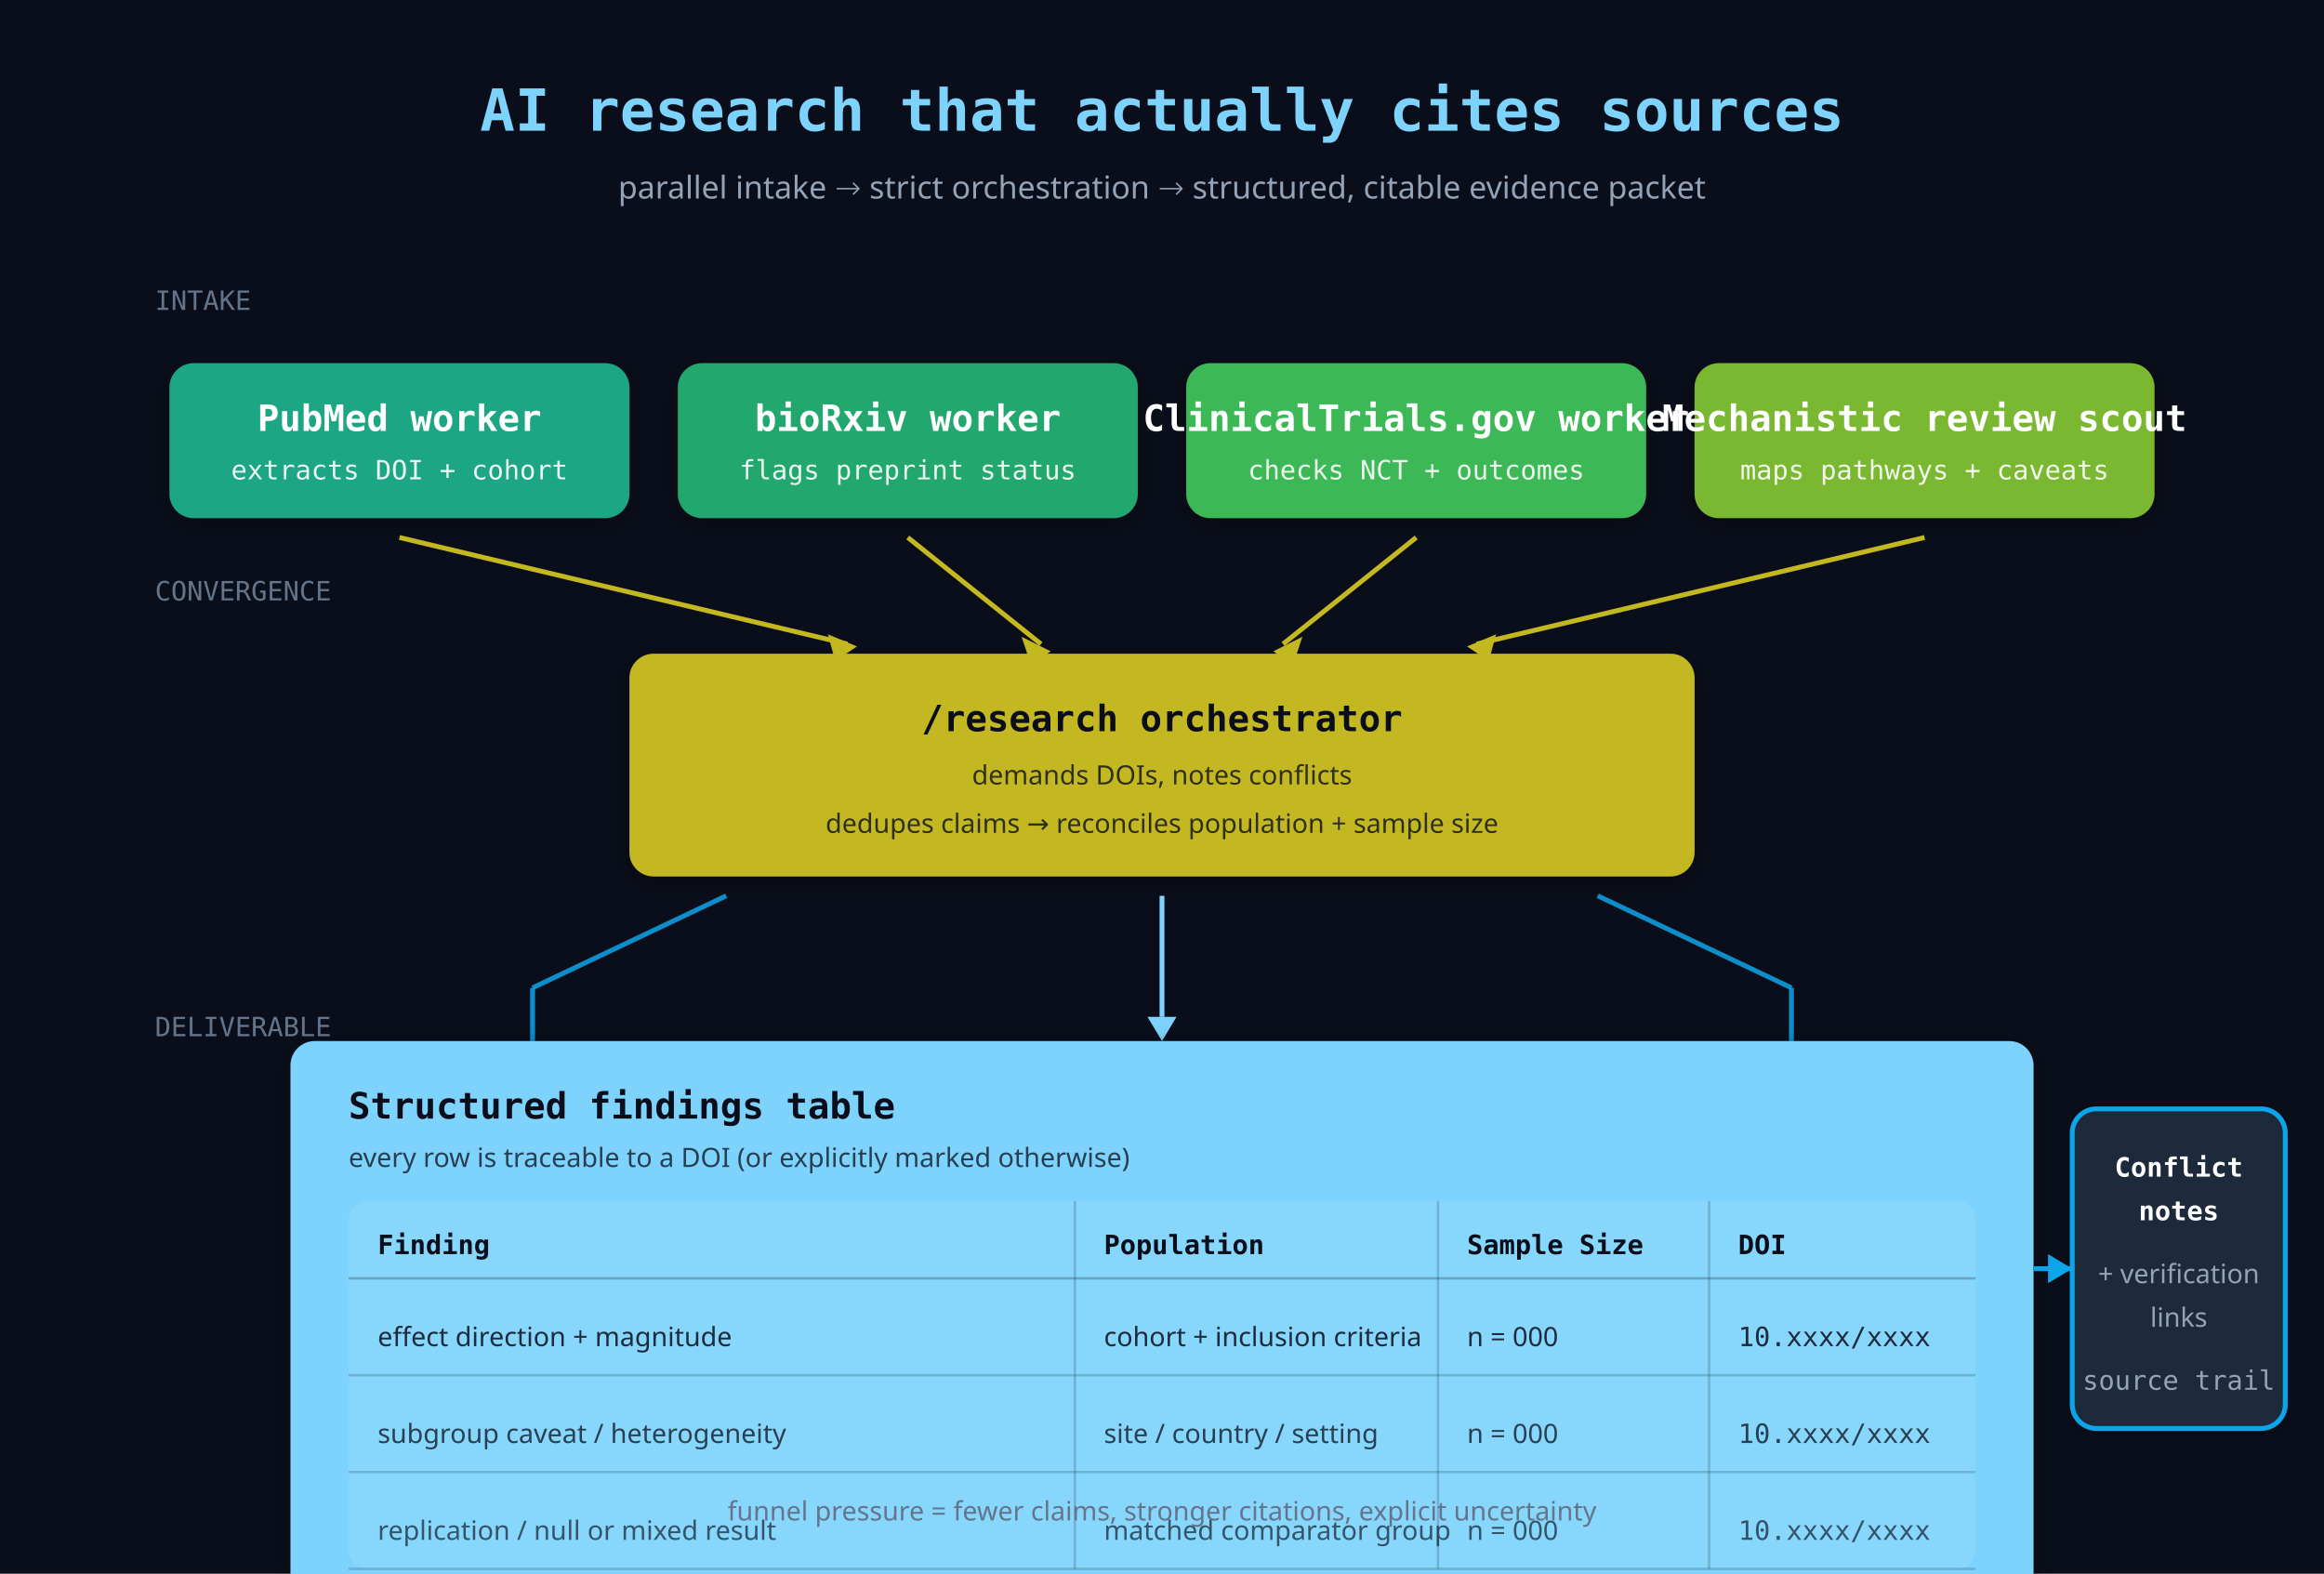
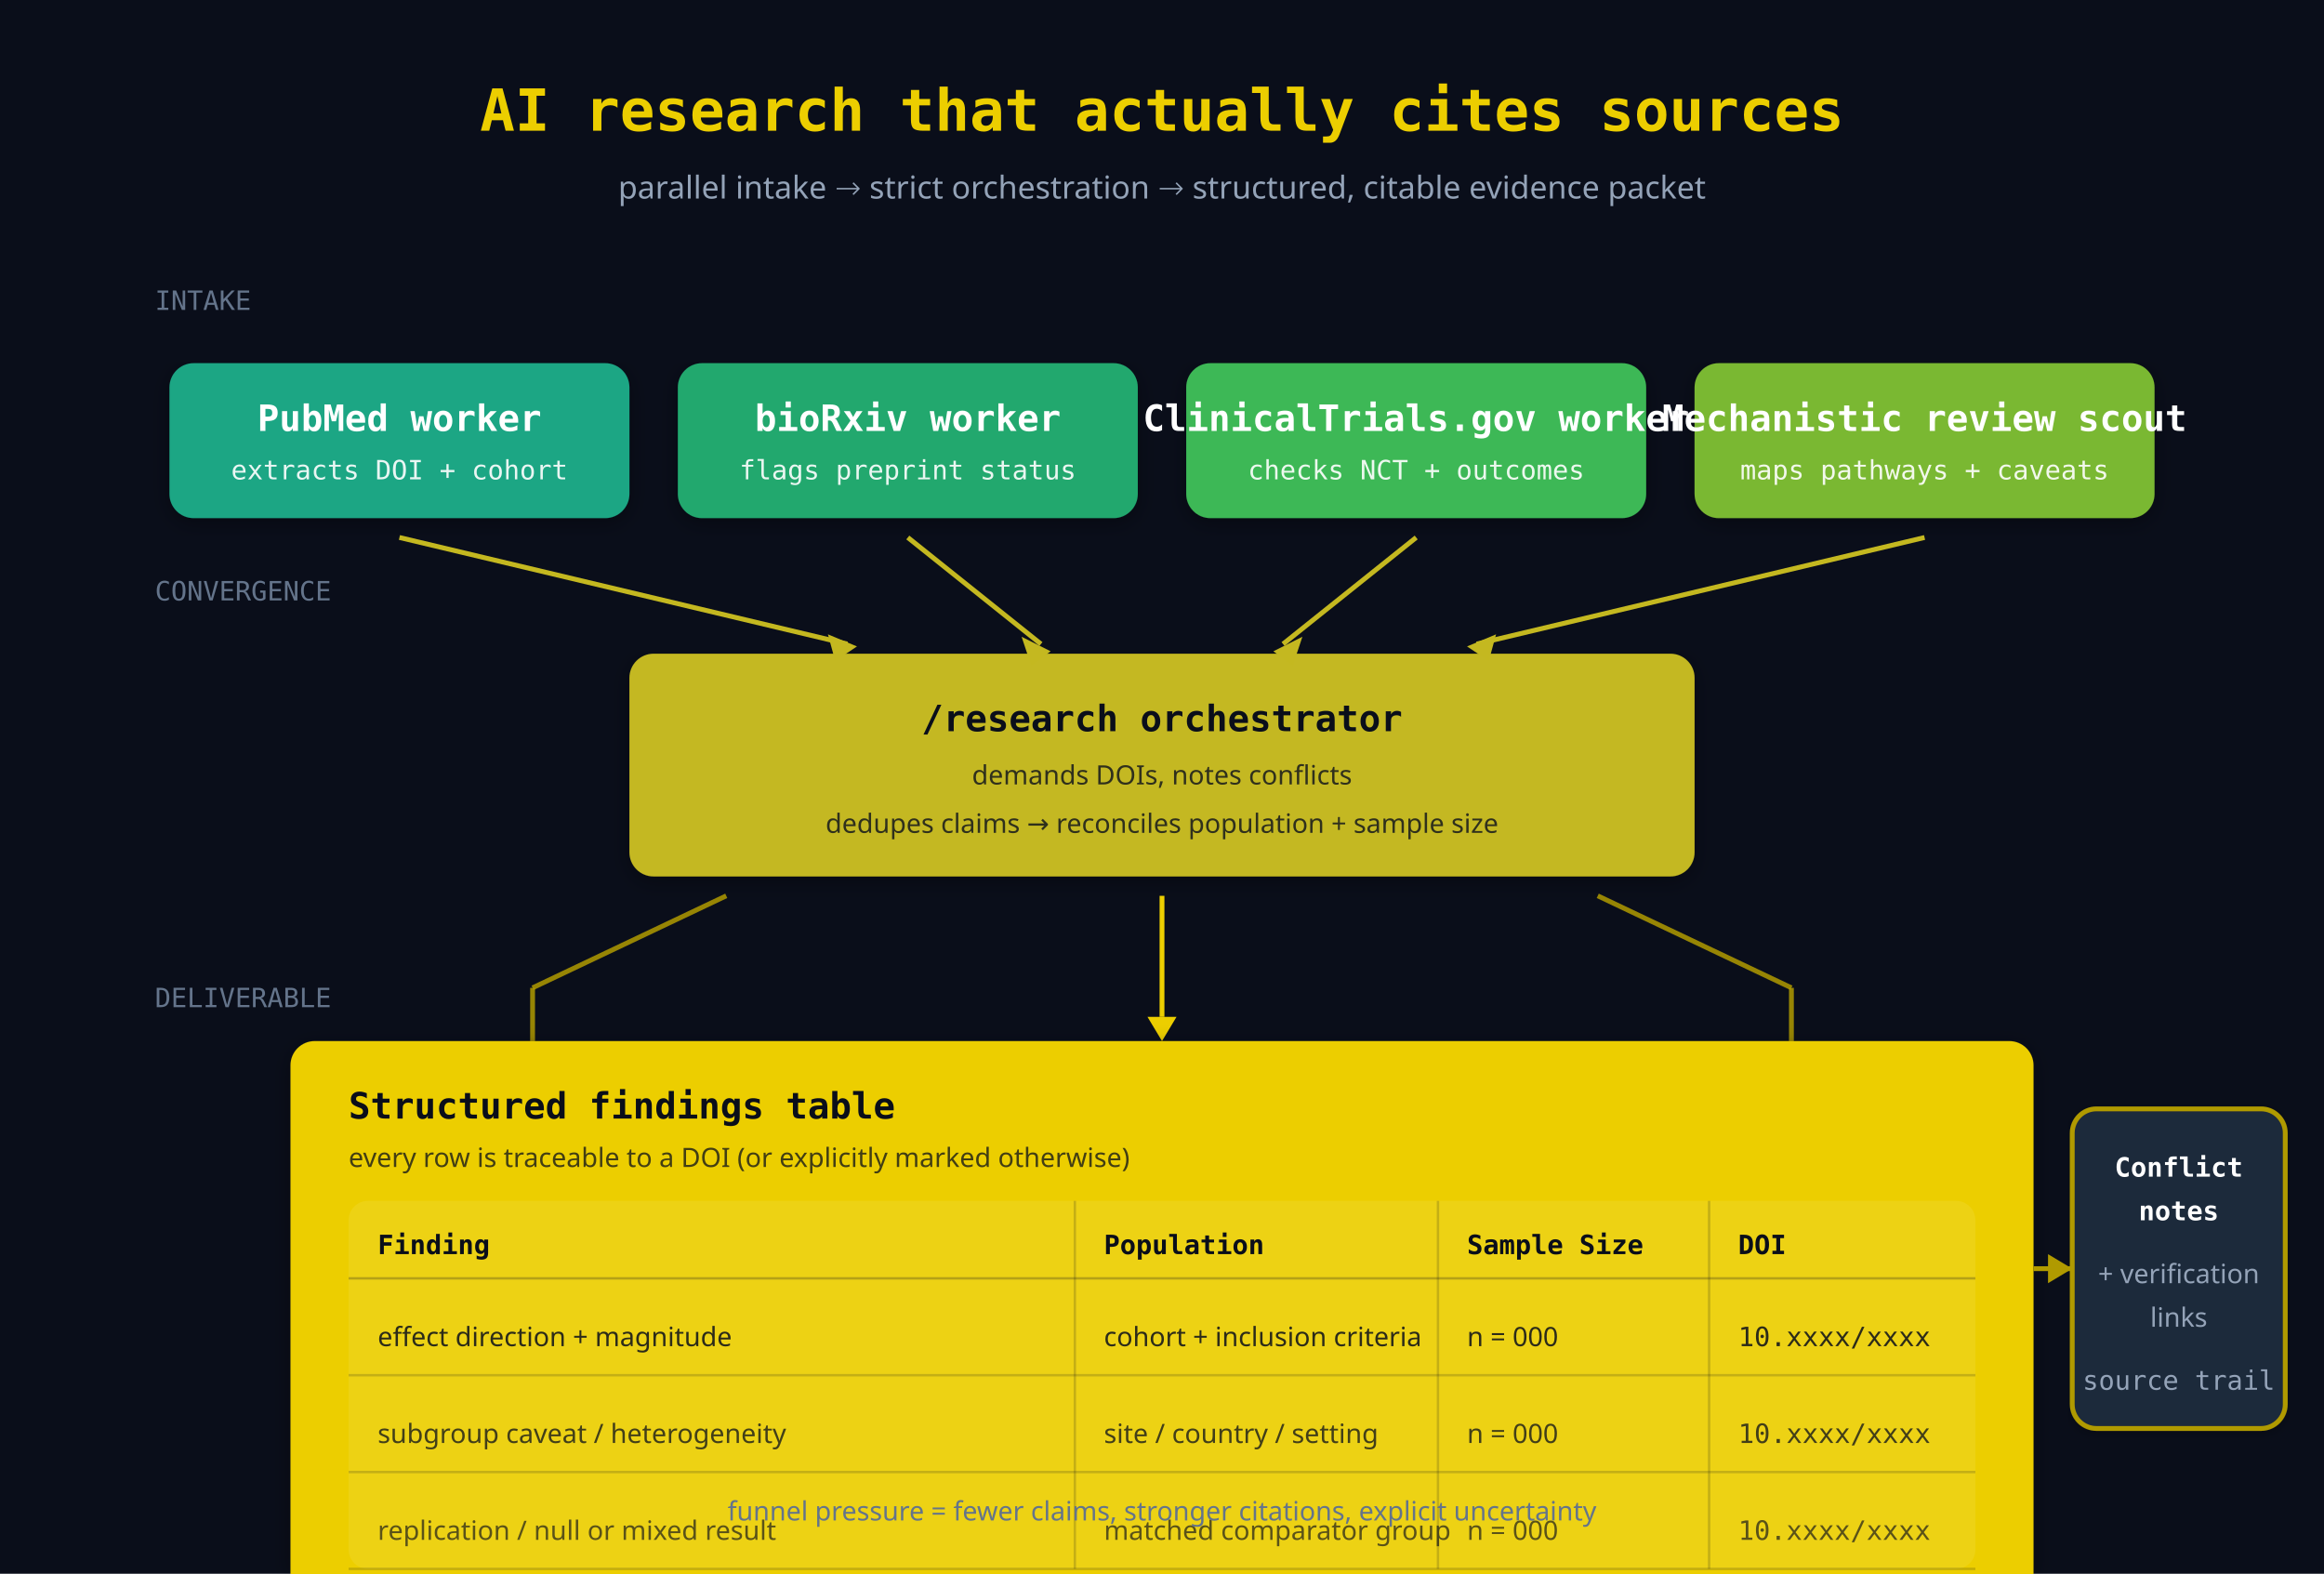
<svg xmlns="http://www.w3.org/2000/svg" viewBox="0 0 960 650" width="960" height="650">
  <defs>
    <style>
    </style>
    <filter id="shadow" x="-4%" y="-4%" width="108%" height="116%">
      <feDropShadow dx="0" dy="2" stdDeviation="4" flood-color="#000000" flood-opacity="0.35" />
    </filter>
    <filter id="shadow-sm" x="-2%" y="-4%" width="104%" height="112%">
      <feDropShadow dx="0" dy="1" stdDeviation="2" flood-color="#000000" flood-opacity="0.25" />
    </filter>
  </defs>
  <rect x="0" y="0" width="960" height="650" fill="#0A0E1A" />
-   <text x="480" y="54" text-anchor="middle" fill="#7dd3fc" font-family="JetBrains Mono, monospace" font-weight="600" font-size="24">
+   <text x="480" y="54" text-anchor="middle" fill="#ECCE00" font-family="JetBrains Mono, monospace" font-weight="600" font-size="24">
    AI research that actually cites sources
  </text>
-   <text x="480" y="82" text-anchor="middle" fill="#94a3b8" font-family="Manrope, sans-serif" font-weight="300" font-size="13">
+   <text x="480" y="82" text-anchor="middle" fill="#94a3b8" font-family="IBM Plex Sans, sans-serif" font-weight="300" font-size="13">
    parallel intake → strict orchestration → structured, citable evidence packet
  </text>
  <text x="64" y="128" fill="#64748b" font-family="JetBrains Mono, monospace" font-weight="500" font-size="11">INTAKE</text>
  <rect x="70" y="150" width="190" height="64" rx="10" ry="10" fill="#1AA684" filter="url(#shadow)" />
  <text x="165" y="178" text-anchor="middle" fill="#ffffff" font-family="JetBrains Mono, monospace" font-weight="600" font-size="15">PubMed worker</text>
  <text x="165" y="198" text-anchor="middle" fill="#ffffff" font-family="JetBrains Mono, monospace" font-weight="500" font-size="11" opacity="0.9">extracts DOI + cohort</text>
  <rect x="280" y="150" width="190" height="64" rx="10" ry="10" fill="#22a86e" filter="url(#shadow)" />
  <text x="375" y="178" text-anchor="middle" fill="#ffffff" font-family="JetBrains Mono, monospace" font-weight="600" font-size="15">bioRxiv worker</text>
  <text x="375" y="198" text-anchor="middle" fill="#ffffff" font-family="JetBrains Mono, monospace" font-weight="500" font-size="11" opacity="0.9">flags preprint status</text>
  <rect x="490" y="150" width="190" height="64" rx="10" ry="10" fill="#3cb856" filter="url(#shadow)" />
  <text x="585" y="178" text-anchor="middle" fill="#ffffff" font-family="JetBrains Mono, monospace" font-weight="600" font-size="15">ClinicalTrials.gov worker</text>
  <text x="585" y="198" text-anchor="middle" fill="#ffffff" font-family="JetBrains Mono, monospace" font-weight="500" font-size="11" opacity="0.9">checks NCT + outcomes</text>
  <rect x="700" y="150" width="190" height="64" rx="10" ry="10" fill="#7ab830" filter="url(#shadow)" />
  <text x="795" y="178" text-anchor="middle" fill="#ffffff" font-family="JetBrains Mono, monospace" font-weight="600" font-size="15">Mechanistic review scout</text>
  <text x="795" y="198" text-anchor="middle" fill="#ffffff" font-family="JetBrains Mono, monospace" font-weight="500" font-size="11" opacity="0.9">maps pathways + caveats</text>
  <text x="64" y="248" fill="#64748b" font-family="JetBrains Mono, monospace" font-weight="500" font-size="11">CONVERGENCE</text>
  <rect x="260" y="270" width="440" height="92" rx="10" ry="10" fill="#c4b820" filter="url(#shadow)" />
  <text x="480" y="302" text-anchor="middle" fill="#0A0E1A" font-family="JetBrains Mono, monospace" font-weight="700" font-size="15">/research orchestrator</text>
-   <text x="480" y="324" text-anchor="middle" fill="#0A0E1A" font-family="Manrope, sans-serif" font-weight="400" font-size="11" opacity="0.8">demands DOIs, notes conflicts</text>
-   <text x="480" y="344" text-anchor="middle" fill="#0A0E1A" font-family="Manrope, sans-serif" font-weight="400" font-size="11" opacity="0.8">dedupes claims → reconciles population + sample size</text>
+   <text x="480" y="324" text-anchor="middle" fill="#0A0E1A" font-family="IBM Plex Sans, sans-serif" font-weight="400" font-size="11" opacity="0.8">demands DOIs, notes conflicts</text>
+   <text x="480" y="344" text-anchor="middle" fill="#0A0E1A" font-family="IBM Plex Sans, sans-serif" font-weight="400" font-size="11" opacity="0.8">dedupes claims → reconciles population + sample size</text>
  <line x1="165" y1="222" x2="350" y2="266" stroke="#c4b820" stroke-width="2" />
  <polygon points="354,267 342,262 345,273" fill="#c4b820" />
  <line x1="375" y1="222" x2="430" y2="266" stroke="#c4b820" stroke-width="2" />
  <polygon points="434,269 422,263 426,275" fill="#c4b820" />
  <line x1="585" y1="222" x2="530" y2="266" stroke="#c4b820" stroke-width="2" />
  <polygon points="526,269 538,263 534,275" fill="#c4b820" />
  <line x1="795" y1="222" x2="610" y2="266" stroke="#c4b820" stroke-width="2" />
  <polygon points="606,267 618,262 615,273" fill="#c4b820" />
-   <line x1="300" y1="370" x2="220" y2="408" stroke="#0ea5e9" stroke-width="2" opacity="0.85" />
-   <line x1="660" y1="370" x2="740" y2="408" stroke="#0ea5e9" stroke-width="2" opacity="0.85" />
-   <line x1="220" y1="408" x2="220" y2="430" stroke="#0ea5e9" stroke-width="2" opacity="0.85" />
-   <line x1="740" y1="408" x2="740" y2="430" stroke="#0ea5e9" stroke-width="2" opacity="0.85" />
-   <line x1="480" y1="370" x2="480" y2="420" stroke="#7dd3fc" stroke-width="2" />
-   <polygon points="480,430 474,420 486,420" fill="#7dd3fc" />
-   <text x="64" y="428" fill="#64748b" font-family="JetBrains Mono, monospace" font-weight="500" font-size="11">DELIVERABLE</text>
-   <rect x="120" y="430" width="720" height="240" rx="10" ry="10" fill="#7dd3fc" filter="url(#shadow)" />
+   <line x1="300" y1="370" x2="220" y2="408" stroke="#b09a00" stroke-width="2" opacity="0.85" />
+   <line x1="660" y1="370" x2="740" y2="408" stroke="#b09a00" stroke-width="2" opacity="0.85" />
+   <line x1="220" y1="408" x2="220" y2="430" stroke="#b09a00" stroke-width="2" opacity="0.85" />
+   <line x1="740" y1="408" x2="740" y2="430" stroke="#b09a00" stroke-width="2" opacity="0.85" />
+   <line x1="480" y1="370" x2="480" y2="420" stroke="#ECCE00" stroke-width="2" />
+   <polygon points="480,430 474,420 486,420" fill="#ECCE00" />
+   <text x="64" y="416" fill="#64748b" font-family="JetBrains Mono, monospace" font-weight="500" font-size="11">DELIVERABLE</text>
+   <rect x="120" y="430" width="720" height="240" rx="10" ry="10" fill="#ECCE00" filter="url(#shadow)" />
  <text x="144" y="462" fill="#0A0E1A" font-family="JetBrains Mono, monospace" font-weight="700" font-size="15">Structured findings table</text>
-   <text x="144" y="482" fill="#0A0E1A" font-family="Manrope, sans-serif" font-weight="400" font-size="11" opacity="0.75">every row is traceable to a DOI (or explicitly marked otherwise)</text>
+   <text x="144" y="482" fill="#0A0E1A" font-family="IBM Plex Sans, sans-serif" font-weight="400" font-size="11" opacity="0.75">every row is traceable to a DOI (or explicitly marked otherwise)</text>
  <rect x="144" y="496" width="672" height="152" rx="8" ry="8" fill="#ffffff" opacity="0.08" />
  <line x1="144" y1="528" x2="816" y2="528" stroke="#0A0E1A" stroke-width="1" opacity="0.25" />
  <line x1="144" y1="568" x2="816" y2="568" stroke="#0A0E1A" stroke-width="1" opacity="0.18" />
  <line x1="144" y1="608" x2="816" y2="608" stroke="#0A0E1A" stroke-width="1" opacity="0.18" />
  <line x1="144" y1="648" x2="816" y2="648" stroke="#0A0E1A" stroke-width="1" opacity="0.18" />
  <line x1="444" y1="496" x2="444" y2="648" stroke="#0A0E1A" stroke-width="1" opacity="0.18" />
  <line x1="594" y1="496" x2="594" y2="648" stroke="#0A0E1A" stroke-width="1" opacity="0.18" />
  <line x1="706" y1="496" x2="706" y2="648" stroke="#0A0E1A" stroke-width="1" opacity="0.18" />
  <text x="156" y="518" fill="#0A0E1A" font-family="JetBrains Mono, monospace" font-weight="700" font-size="11">Finding</text>
  <text x="456" y="518" fill="#0A0E1A" font-family="JetBrains Mono, monospace" font-weight="700" font-size="11">Population</text>
  <text x="606" y="518" fill="#0A0E1A" font-family="JetBrains Mono, monospace" font-weight="700" font-size="11">Sample Size</text>
  <text x="718" y="518" fill="#0A0E1A" font-family="JetBrains Mono, monospace" font-weight="700" font-size="11">DOI</text>
-   <text x="156" y="556" fill="#0A0E1A" font-family="Manrope, sans-serif" font-weight="400" font-size="11" opacity="0.85">effect direction + magnitude</text>
-   <text x="456" y="556" fill="#0A0E1A" font-family="Manrope, sans-serif" font-weight="400" font-size="11" opacity="0.85">cohort + inclusion criteria</text>
-   <text x="606" y="556" fill="#0A0E1A" font-family="Manrope, sans-serif" font-weight="400" font-size="11" opacity="0.85">n = 000</text>
+   <text x="156" y="556" fill="#0A0E1A" font-family="IBM Plex Sans, sans-serif" font-weight="400" font-size="11" opacity="0.85">effect direction + magnitude</text>
+   <text x="456" y="556" fill="#0A0E1A" font-family="IBM Plex Sans, sans-serif" font-weight="400" font-size="11" opacity="0.85">cohort + inclusion criteria</text>
+   <text x="606" y="556" fill="#0A0E1A" font-family="IBM Plex Sans, sans-serif" font-weight="400" font-size="11" opacity="0.85">n = 000</text>
  <text x="718" y="556" fill="#0A0E1A" font-family="JetBrains Mono, monospace" font-weight="500" font-size="11" opacity="0.85">10.xxxx/xxxx</text>
-   <text x="156" y="596" fill="#0A0E1A" font-family="Manrope, sans-serif" font-weight="400" font-size="11" opacity="0.75">subgroup caveat / heterogeneity</text>
-   <text x="456" y="596" fill="#0A0E1A" font-family="Manrope, sans-serif" font-weight="400" font-size="11" opacity="0.75">site / country / setting</text>
-   <text x="606" y="596" fill="#0A0E1A" font-family="Manrope, sans-serif" font-weight="400" font-size="11" opacity="0.75">n = 000</text>
+   <text x="156" y="596" fill="#0A0E1A" font-family="IBM Plex Sans, sans-serif" font-weight="400" font-size="11" opacity="0.75">subgroup caveat / heterogeneity</text>
+   <text x="456" y="596" fill="#0A0E1A" font-family="IBM Plex Sans, sans-serif" font-weight="400" font-size="11" opacity="0.75">site / country / setting</text>
+   <text x="606" y="596" fill="#0A0E1A" font-family="IBM Plex Sans, sans-serif" font-weight="400" font-size="11" opacity="0.75">n = 000</text>
  <text x="718" y="596" fill="#0A0E1A" font-family="JetBrains Mono, monospace" font-weight="500" font-size="11" opacity="0.75">10.xxxx/xxxx</text>
-   <text x="156" y="636" fill="#0A0E1A" font-family="Manrope, sans-serif" font-weight="400" font-size="11" opacity="0.65">replication / null or mixed result</text>
-   <text x="456" y="636" fill="#0A0E1A" font-family="Manrope, sans-serif" font-weight="400" font-size="11" opacity="0.65">matched comparator group</text>
-   <text x="606" y="636" fill="#0A0E1A" font-family="Manrope, sans-serif" font-weight="400" font-size="11" opacity="0.65">n = 000</text>
+   <text x="156" y="636" fill="#0A0E1A" font-family="IBM Plex Sans, sans-serif" font-weight="400" font-size="11" opacity="0.65">replication / null or mixed result</text>
+   <text x="456" y="636" fill="#0A0E1A" font-family="IBM Plex Sans, sans-serif" font-weight="400" font-size="11" opacity="0.65">matched comparator group</text>
+   <text x="606" y="636" fill="#0A0E1A" font-family="IBM Plex Sans, sans-serif" font-weight="400" font-size="11" opacity="0.65">n = 000</text>
  <text x="718" y="636" fill="#0A0E1A" font-family="JetBrains Mono, monospace" font-weight="500" font-size="11" opacity="0.65">10.xxxx/xxxx</text>
-   <rect x="856" y="458" width="88" height="132" rx="10" ry="10" fill="#1e293b" stroke="#0ea5e9" stroke-width="2" filter="url(#shadow-sm)" />
+   <rect x="856" y="458" width="88" height="132" rx="10" ry="10" fill="#1e293b" stroke="#b09a00" stroke-width="2" filter="url(#shadow-sm)" />
  <text x="900" y="486" text-anchor="middle" fill="#ffffff" font-family="JetBrains Mono, monospace" font-weight="600" font-size="11">Conflict</text>
  <text x="900" y="504" text-anchor="middle" fill="#ffffff" font-family="JetBrains Mono, monospace" font-weight="600" font-size="11">notes</text>
-   <text x="900" y="530" text-anchor="middle" fill="#94a3b8" font-family="Manrope, sans-serif" font-weight="400" font-size="11">+ verification</text>
-   <text x="900" y="548" text-anchor="middle" fill="#94a3b8" font-family="Manrope, sans-serif" font-weight="400" font-size="11">links</text>
+   <text x="900" y="530" text-anchor="middle" fill="#94a3b8" font-family="IBM Plex Sans, sans-serif" font-weight="400" font-size="11">+ verification</text>
+   <text x="900" y="548" text-anchor="middle" fill="#94a3b8" font-family="IBM Plex Sans, sans-serif" font-weight="400" font-size="11">links</text>
  <text x="900" y="574" text-anchor="middle" fill="#94a3b8" font-family="JetBrains Mono, monospace" font-weight="500" font-size="11">source trail</text>
-   <line x1="840" y1="524" x2="856" y2="524" stroke="#0ea5e9" stroke-width="2" />
-   <polygon points="856,524 846,518 846,530" fill="#0ea5e9" />
-   <text x="480" y="628" text-anchor="middle" fill="#64748b" font-family="Manrope, sans-serif" font-weight="300" font-size="11">
+   <line x1="840" y1="524" x2="856" y2="524" stroke="#b09a00" stroke-width="2" />
+   <polygon points="856,524 846,518 846,530" fill="#b09a00" />
+   <text x="480" y="628" text-anchor="middle" fill="#64748b" font-family="IBM Plex Sans, sans-serif" font-weight="300" font-size="11">
    funnel pressure = fewer claims, stronger citations, explicit uncertainty
  </text>
</svg>
